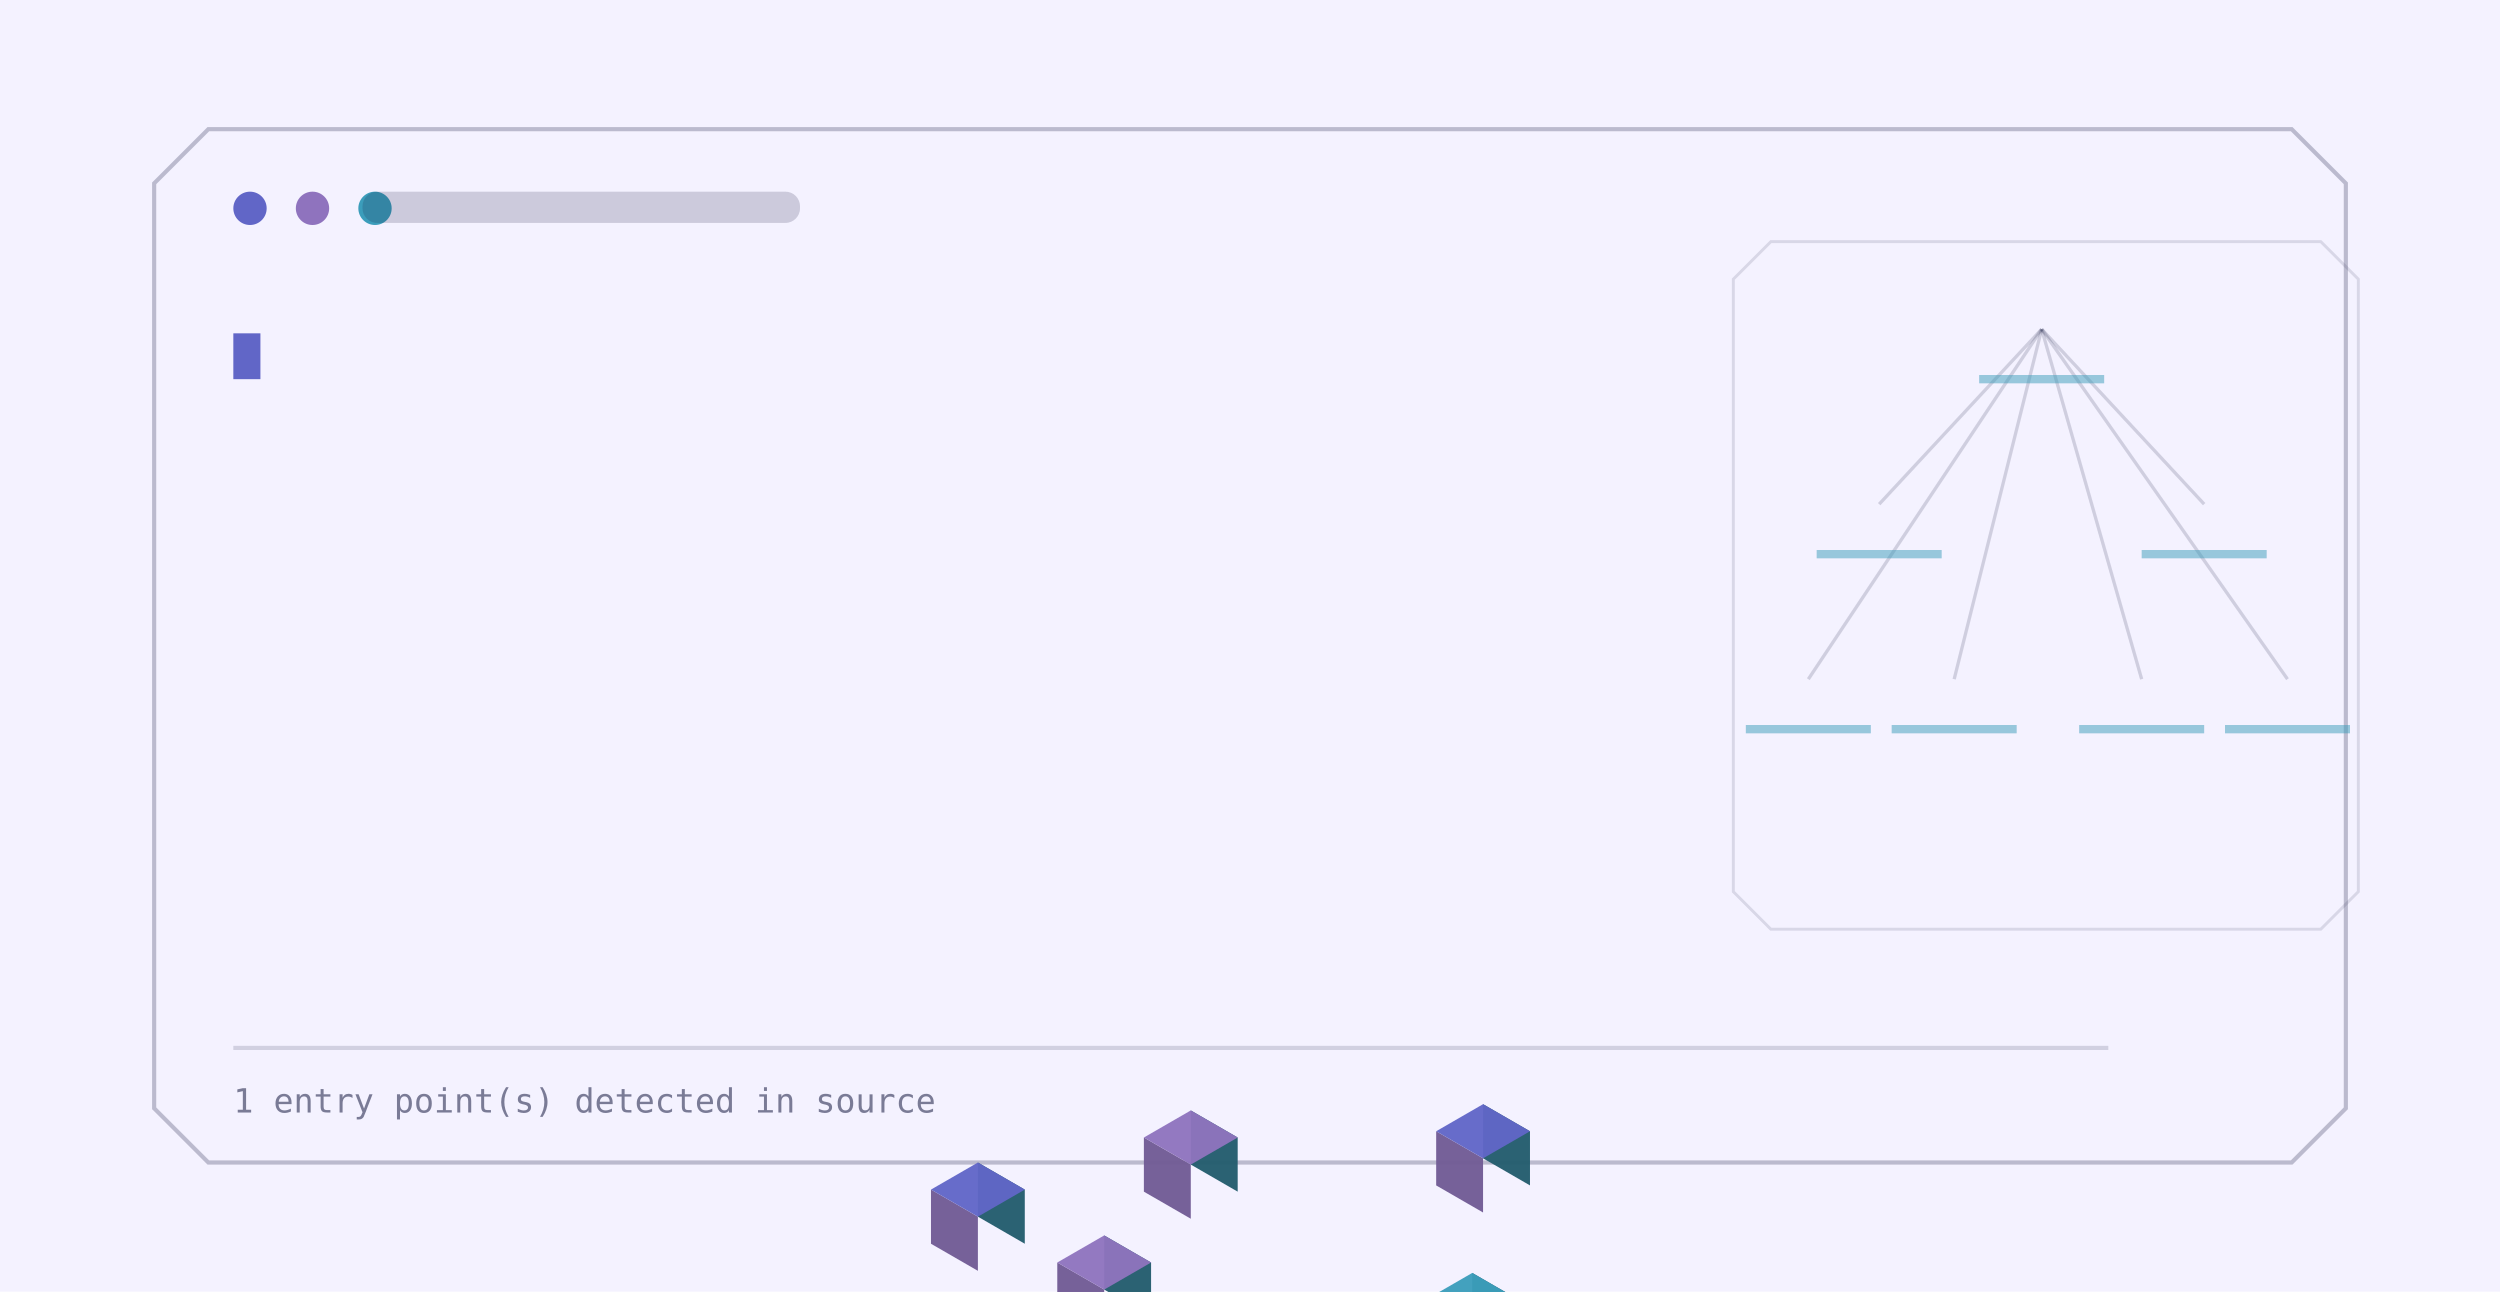
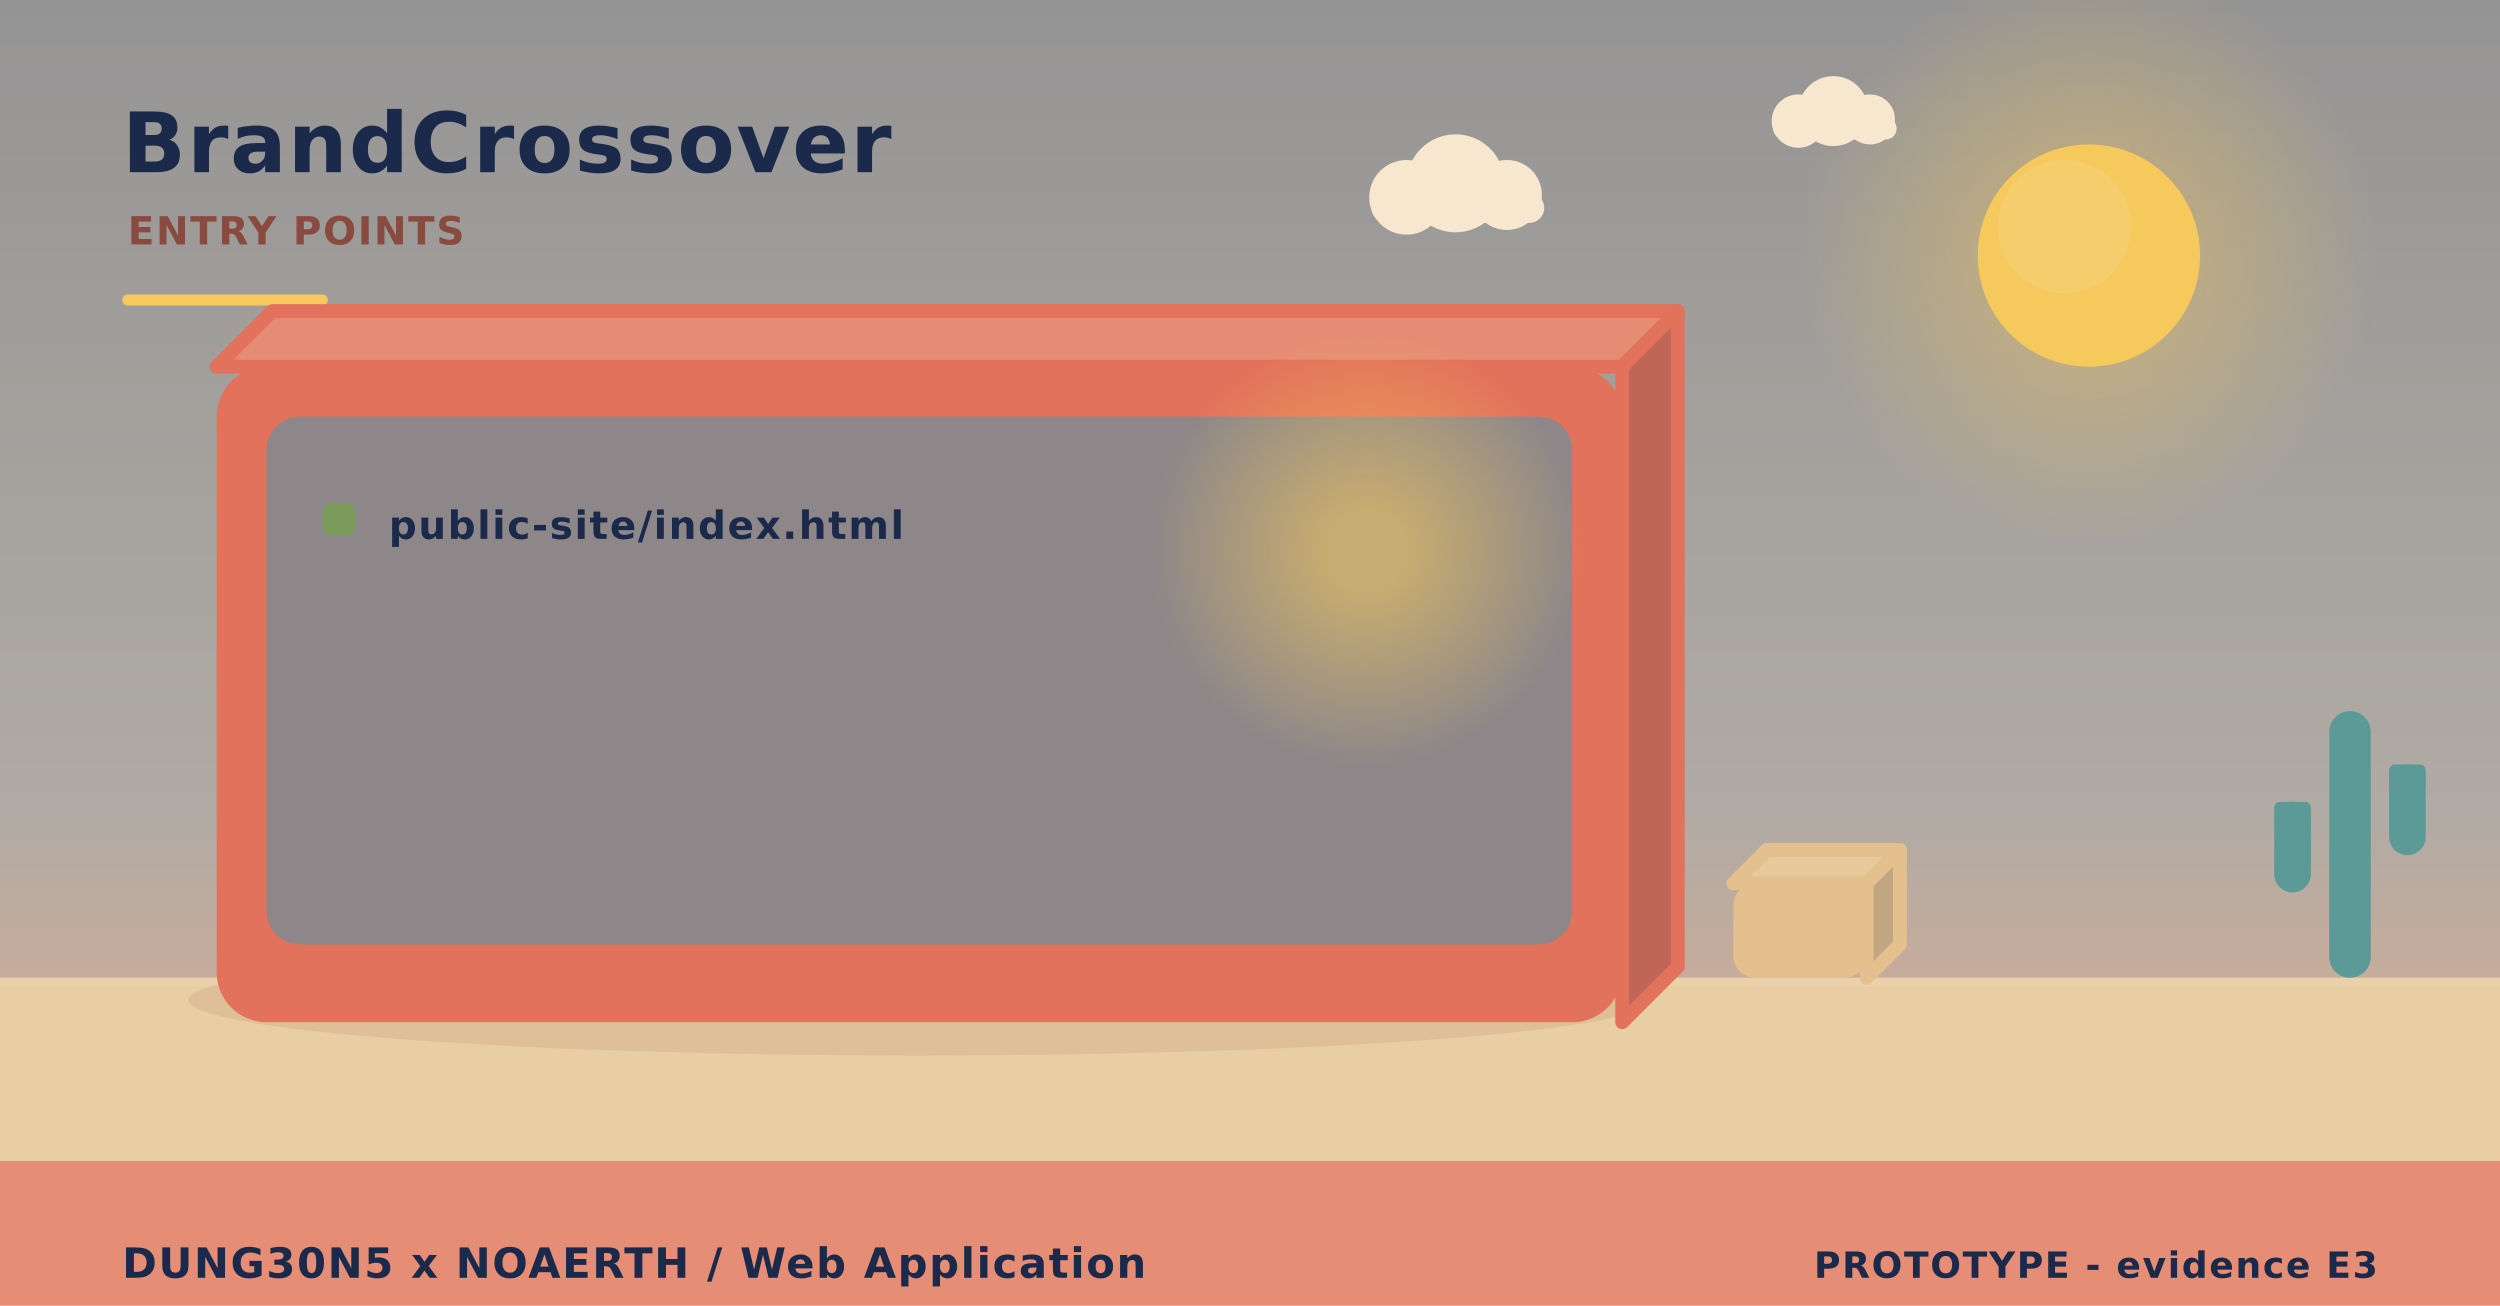
- <svg xmlns="http://www.w3.org/2000/svg" viewBox="0 0 1200 620" width="1200" height="620" role="img" aria-label="BrandCrossover command surface">
-   <rect width="1200" height="620" fill="#f4f2ff" />
-   <defs>
-     <linearGradient id="gt" x1="0" y1="0" x2="1" y2="1">
-       <stop offset="0%" stop-color="#6166c7" />
-       <stop offset="100%" stop-color="#8f73be" />
-     </linearGradient>
-   </defs>
-   <path d="M100.00,62.00 H1100.00 L1126.00,88.00 V532.00 L1100.00,558.00 H100.00 L74.00,532.00 V88.00 Z" fill="none" stroke="rgba(23,26,64,0.300)" stroke-width="2.00" opacity="0.85" />
-   <circle cx="120.00" cy="100.00" r="8.00" fill="#6166c7" opacity="1.00" />
-   <circle cx="150.00" cy="100.00" r="8.00" fill="#8f73be" opacity="1.00" />
-   <circle cx="180.00" cy="100.00" r="8.00" fill="#3b9dbb" opacity="1.00" />
-   <rect x="174.00" y="92.00" width="210.00" height="15.00" rx="7.00" fill="rgba(23,26,64,0.180)" opacity="1.00" />
-   <text x="112" y="148" font-family="ui-monospace,SFMono-Regular,Menlo,monospace" font-size="21" fill="rgba(23,26,64,0.800)" opacity="0">public-site/index.html<animate attributeName="opacity" values="0;1;1;0" dur="1.5s" begin="0.0s" repeatCount="indefinite" />
-   </text>
-   <rect x="112" y="160" width="13" height="22" fill="#6166c7">
-     <animate attributeName="opacity" values="1;0;1" dur="1.05s" begin="0s" repeatCount="indefinite" />
-   </rect>
-   <path d="M850.00,116.00 H1114.00 L1132.00,134.00 V428.00 L1114.00,446.00 H850.00 L832.00,428.00 V134.00 Z" fill="none" stroke="rgba(23,26,64,0.180)" stroke-width="1.40" opacity="0.70" />
-   <line x1="980.00" y1="158.00" x2="902.00" y2="242.00" stroke="rgba(23,26,64,0.300)" stroke-width="1.60" opacity="0.55" />
-   <line x1="980.00" y1="158.00" x2="1058.00" y2="242.00" stroke="rgba(23,26,64,0.300)" stroke-width="1.60" opacity="0.55" />
-   <line x1="980.00" y1="158.00" x2="868.00" y2="326.00" stroke="rgba(23,26,64,0.300)" stroke-width="1.60" opacity="0.55" />
-   <line x1="980.00" y1="158.00" x2="938.00" y2="326.00" stroke="rgba(23,26,64,0.300)" stroke-width="1.60" opacity="0.55" />
-   <line x1="980.00" y1="158.00" x2="1028.00" y2="326.00" stroke="rgba(23,26,64,0.300)" stroke-width="1.60" opacity="0.55" />
-   <line x1="980.00" y1="158.00" x2="1098.00" y2="326.00" stroke="rgba(23,26,64,0.300)" stroke-width="1.60" opacity="0.55" />
-   <polygon points="711.87,556.00 734.39,569.00 734.39,543.00 711.87,530.00" fill="#225b6c" opacity="0.95" />
-   <polygon points="689.36,569.00 711.87,582.00 711.87,556.00 689.36,543.00" fill="#705a94" opacity="0.95" />
-   <polygon points="711.87,530.00 734.39,543.00 711.87,556.00 689.36,543.00" fill="#6166c7" opacity="0.95" />
+ <svg xmlns="http://www.w3.org/2000/svg" width="900" height="470" viewBox="0 0 900 470" role="img" aria-label="BrandCrossover - how it is operated">
+   <linearGradient id="skyt" x1="0" y1="0" x2="0" y2="1">
+     <stop offset="0" stop-color="#959494" />
+     <stop offset="0.62" stop-color="#b0aba4" />
+     <stop offset="1" stop-color="#f3ad8a" />
+   </linearGradient>
+   <rect width="900" height="470" fill="url(#skyt)" />
+   <radialGradient id="sunt">
+     <stop offset="0.35" stop-color="#f5c95c" stop-opacity="0.34" />
+     <stop offset="1" stop-color="#f5c95c" stop-opacity="0" />
+   </radialGradient>
+   <circle cx="752" cy="92" r="104" fill="url(#sunt)" />
+   <circle cx="752" cy="92" r="40" fill="#f5c95c" />
+   <circle cx="743.2" cy="81.6" r="24" fill="#f5d27e" opacity="0.5" />
  <g>
-     <rect x="950.00" y="180.00" width="60.00" height="4.00" rx="0.00" fill="rgba(59,157,187,0.500)" opacity="1.00" />
-     <animate attributeName="opacity" values="0.25;1.0;0.25" dur="9.4s" begin="0.0s" repeatCount="indefinite" />
+     <circle cx="524" cy="66" r="17.64" fill="#f6e7ce" />
+     <circle cx="506.36" cy="71.04" r="13.44" fill="#f6e7ce" />
+     <circle cx="542.48" cy="70.2" r="12.6" fill="#f6e7ce" />
+     <rect x="493.76" y="69.36" width="62.16" height="10.92" rx="5.46" fill="#f6e7ce" />
+     <animateTransform attributeName="transform" type="translate" values="0 0;24 0;0 0" dur="36s" begin="0s" repeatCount="indefinite" />
  </g>
-   <polygon points="571.58,559.00 594.09,572.00 594.09,546.00 571.58,533.00" fill="#225b6c" opacity="0.95" />
-   <polygon points="549.06,572.00 571.58,585.00 571.58,559.00 549.06,546.00" fill="#705a94" opacity="0.95" />
-   <polygon points="571.58,533.00 594.09,546.00 571.58,559.00 549.06,546.00" fill="#8f73be" opacity="0.95" />
  <g>
-     <rect x="872.00" y="264.00" width="60.00" height="4.00" rx="0.00" fill="rgba(59,157,187,0.500)" opacity="1.00" />
-     <animate attributeName="opacity" values="0.25;1.0;0.25" dur="9.4s" begin="0.4s" repeatCount="indefinite" />
+     <circle cx="660" cy="40" r="12.6" fill="#f6e7ce" />
+     <circle cx="647.4" cy="43.6" r="9.6" fill="#f6e7ce" />
+     <circle cx="673.2" cy="43" r="9" fill="#f6e7ce" />
+     <rect x="638.4" y="42.4" width="44.4" height="7.8" rx="3.9" fill="#f6e7ce" />
+     <animateTransform attributeName="transform" type="translate" values="0 0;-18 0;0 0" dur="46s" begin="3s" repeatCount="indefinite" />
  </g>
-   <polygon points="706.68,637.00 729.19,650.00 729.19,624.00 706.68,611.00" fill="#225b6c" opacity="0.95" />
-   <polygon points="684.16,650.00 706.68,663.00 706.68,637.00 684.16,624.00" fill="#705a94" opacity="0.95" />
-   <polygon points="706.68,611.00 729.19,624.00 706.68,637.00 684.16,624.00" fill="#3b9dbb" opacity="0.95" />
+   <rect x="0" y="352" width="900" height="118" fill="#e9cda3" />
+   <rect x="0" y="352" width="900" height="3" fill="#ebd1a9" />
+   <text x="44" y="62" font-family="Verdana,DejaVu Sans,sans-serif" font-size="30" font-weight="700" letter-spacing="0.6" fill="#1b2a4a" text-anchor="start">BrandCrossover</text>
+   <text x="46" y="88" font-family="Verdana,DejaVu Sans,sans-serif" font-size="14" font-weight="700" letter-spacing="0.6" fill="#894b3f" text-anchor="start">ENTRY POINTS</text>
+   <rect x="44" y="106" width="74" height="4" rx="2" fill="#f5c95c" />
+   <ellipse cx="331" cy="360" rx="263.2" ry="20" fill="rgba(138,90,68,0.11)" />
+   <path d="M78,132 L584,132 L604,112 L98,112 Z" fill="#e68c74" stroke="#e2725b" stroke-width="5" stroke-linejoin="round" />
+   <path d="M584,132 L604,112 L604,348 L584,368 Z" fill="#c06658" stroke="#e2725b" stroke-width="5" stroke-linejoin="round" />
+   <rect x="78" y="132" width="506" height="236" rx="18" fill="#e2725b" />
+   <rect x="96" y="150" width="470" height="190" rx="12" fill="#88888c" opacity="0.94" />
+   <radialGradient id="lamp56617">
+     <stop offset="0.2" stop-color="#f5c95c" stop-opacity="0.55" />
+     <stop offset="1" stop-color="#f5c95c" stop-opacity="0" />
+   </radialGradient>
+   <circle cx="492" cy="198" r="78" fill="url(#lamp56617)" />
+   <rect x="116" y="181" width="12" height="12" rx="4" fill="#7a9a5c" />
  <g>
-     <rect x="1028.00" y="264.00" width="60.00" height="4.00" rx="0.00" fill="rgba(59,157,187,0.500)" opacity="1.00" />
-     <animate attributeName="opacity" values="0.25;1.0;0.25" dur="9.4s" begin="0.8s" repeatCount="indefinite" />
+     <text x="140" y="194" font-family="Verdana,DejaVu Sans,sans-serif" font-size="14" font-weight="700" letter-spacing="0.6" fill="#1b2a4a" text-anchor="start">public-site/index.html</text>
+     <animateTransform attributeName="transform" type="translate" values="0 10;0 0" dur="0.7s" begin="0.4s" fill="freeze" />
  </g>
-   <polygon points="469.39,584.00 491.90,597.00 491.90,571.00 469.39,558.00" fill="#225b6c" opacity="0.95" />
-   <polygon points="446.87,597.00 469.39,610.00 469.39,584.00 446.87,571.00" fill="#705a94" opacity="0.95" />
-   <polygon points="469.39,558.00 491.90,571.00 469.39,584.00 446.87,571.00" fill="#6166c7" opacity="0.95" />
-   <g>
-     <rect x="838.00" y="348.00" width="60.00" height="4.00" rx="0.00" fill="rgba(59,157,187,0.500)" opacity="1.00" />
-     <animate attributeName="opacity" values="0.25;1.0;0.25" dur="9.4s" begin="1.2s" repeatCount="indefinite" />
-   </g>
-   <polygon points="530.01,619.00 552.52,632.00 552.52,606.00 530.01,593.00" fill="#225b6c" opacity="0.95" />
-   <polygon points="507.49,632.00 530.01,645.00 530.01,619.00 507.49,606.00" fill="#705a94" opacity="0.95" />
-   <polygon points="530.01,593.00 552.52,606.00 530.01,619.00 507.49,606.00" fill="#8f73be" opacity="0.95" />
-   <g>
-     <rect x="908.00" y="348.00" width="60.00" height="4.00" rx="0.00" fill="rgba(59,157,187,0.500)" opacity="1.00" />
-     <animate attributeName="opacity" values="0.25;1.0;0.25" dur="9.4s" begin="1.6s" repeatCount="indefinite" />
-   </g>
-   <polygon points="607.95,664.00 630.47,677.00 630.47,651.00 607.95,638.00" fill="#225b6c" opacity="0.95" />
-   <polygon points="585.43,677.00 607.95,690.00 607.95,664.00 585.43,651.00" fill="#705a94" opacity="0.95" />
-   <polygon points="607.95,638.00 630.47,651.00 607.95,664.00 585.43,651.00" fill="#3b9dbb" opacity="0.95" />
-   <g>
-     <rect x="998.00" y="348.00" width="60.00" height="4.00" rx="0.00" fill="rgba(59,157,187,0.500)" opacity="1.00" />
-     <animate attributeName="opacity" values="0.25;1.0;0.25" dur="9.4s" begin="2.0s" repeatCount="indefinite" />
-   </g>
-   <polygon points="668.57,699.00 691.09,712.00 691.09,686.00 668.57,673.00" fill="#225b6c" opacity="0.95" />
-   <polygon points="646.05,712.00 668.57,725.00 668.57,699.00 646.05,686.00" fill="#705a94" opacity="0.95" />
-   <polygon points="668.57,673.00 691.09,686.00 668.57,699.00 646.05,686.00" fill="#6166c7" opacity="0.95" />
-   <g>
-     <rect x="1068.00" y="348.00" width="60.00" height="4.00" rx="0.00" fill="rgba(59,157,187,0.500)" opacity="1.00" />
-     <animate attributeName="opacity" values="0.25;1.0;0.25" dur="9.4s" begin="2.4s" repeatCount="indefinite" />
-   </g>
-   <rect x="112.00" y="502.00" width="900.00" height="2.00" rx="0.00" fill="rgba(23,26,64,0.160)" opacity="1.00" />
-   <text x="112" y="534" font-family="ui-monospace,Menlo,monospace" font-size="16" fill="rgba(23,26,64,0.550)">1 entry point(s) detected in source</text>
+   <path d="M624,318 L672,318 L684,306 L636,306 Z" fill="#e7c99b" stroke="#e3c08d" stroke-width="5" stroke-linejoin="round" />
+   <path d="M672,318 L684,306 L684,340 L672,352 Z" fill="#c1a682" stroke="#e3c08d" stroke-width="5" stroke-linejoin="round" />
+   <rect x="624" y="318" width="48" height="34" rx="8" fill="#e3c08d" />
+   <rect x="838.52" y="256" width="14.96" height="96" rx="7.48" fill="#5b9a97" />
+   <rect x="818.72" y="288.64" width="13.2" height="32.64" rx="6.6" fill="#5b9a97" />
+   <rect x="818.72" y="288.64" width="13.2" height="9.6" rx="2.2" fill="#5b9a97" />
+   <rect x="860.08" y="275.2" width="13.2" height="32.64" rx="6.6" fill="#5b9a97" />
+   <rect x="860.08" y="275.2" width="13.2" height="9.6" rx="2.2" fill="#5b9a97" />
+   <rect x="0" y="418" width="900" height="52" rx="0" fill="#e68972" opacity="0.94" />
+   <text x="44" y="460" font-family="Verdana,DejaVu Sans,sans-serif" font-size="15" font-weight="700" letter-spacing="0.6" fill="#1b2a4a" text-anchor="start">DUNG30N5 x NOAERTH  /  Web Application</text>
+   <text x="856" y="460" font-family="Verdana,DejaVu Sans,sans-serif" font-size="13" font-weight="700" letter-spacing="0.6" fill="#1b2a4a" text-anchor="end">PROTOTYPE  -  evidence E3</text>
</svg>
